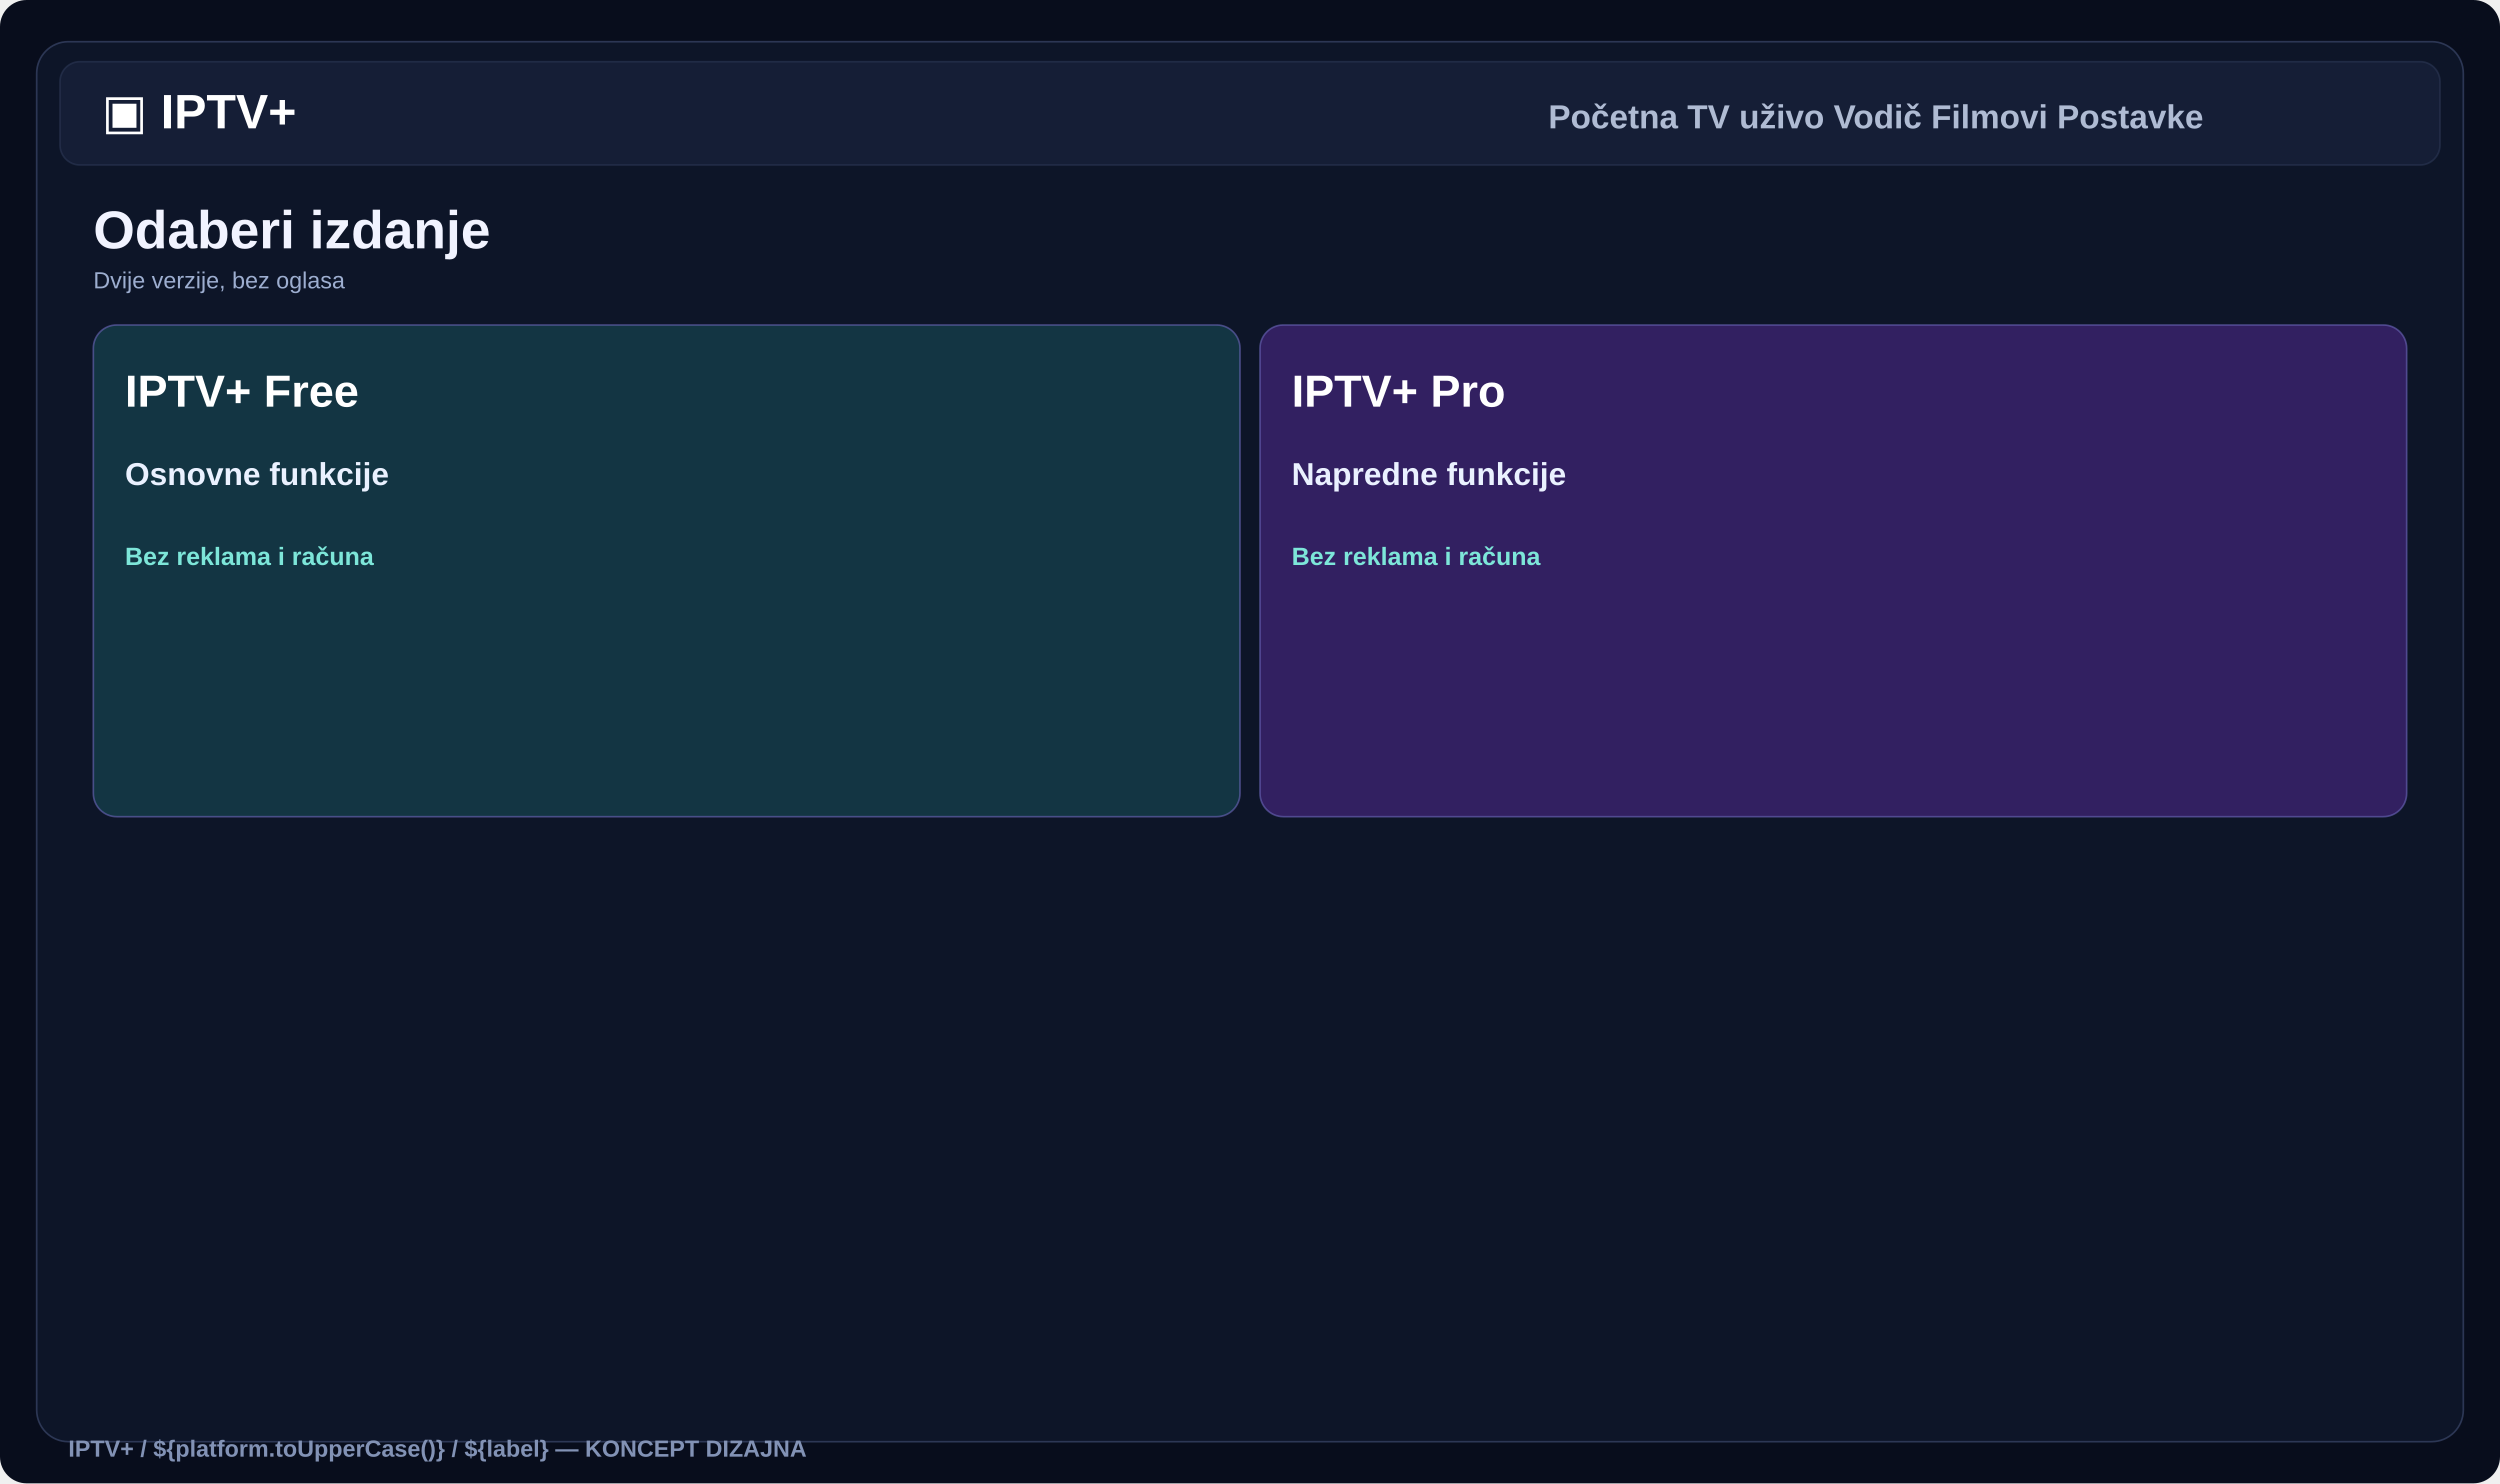
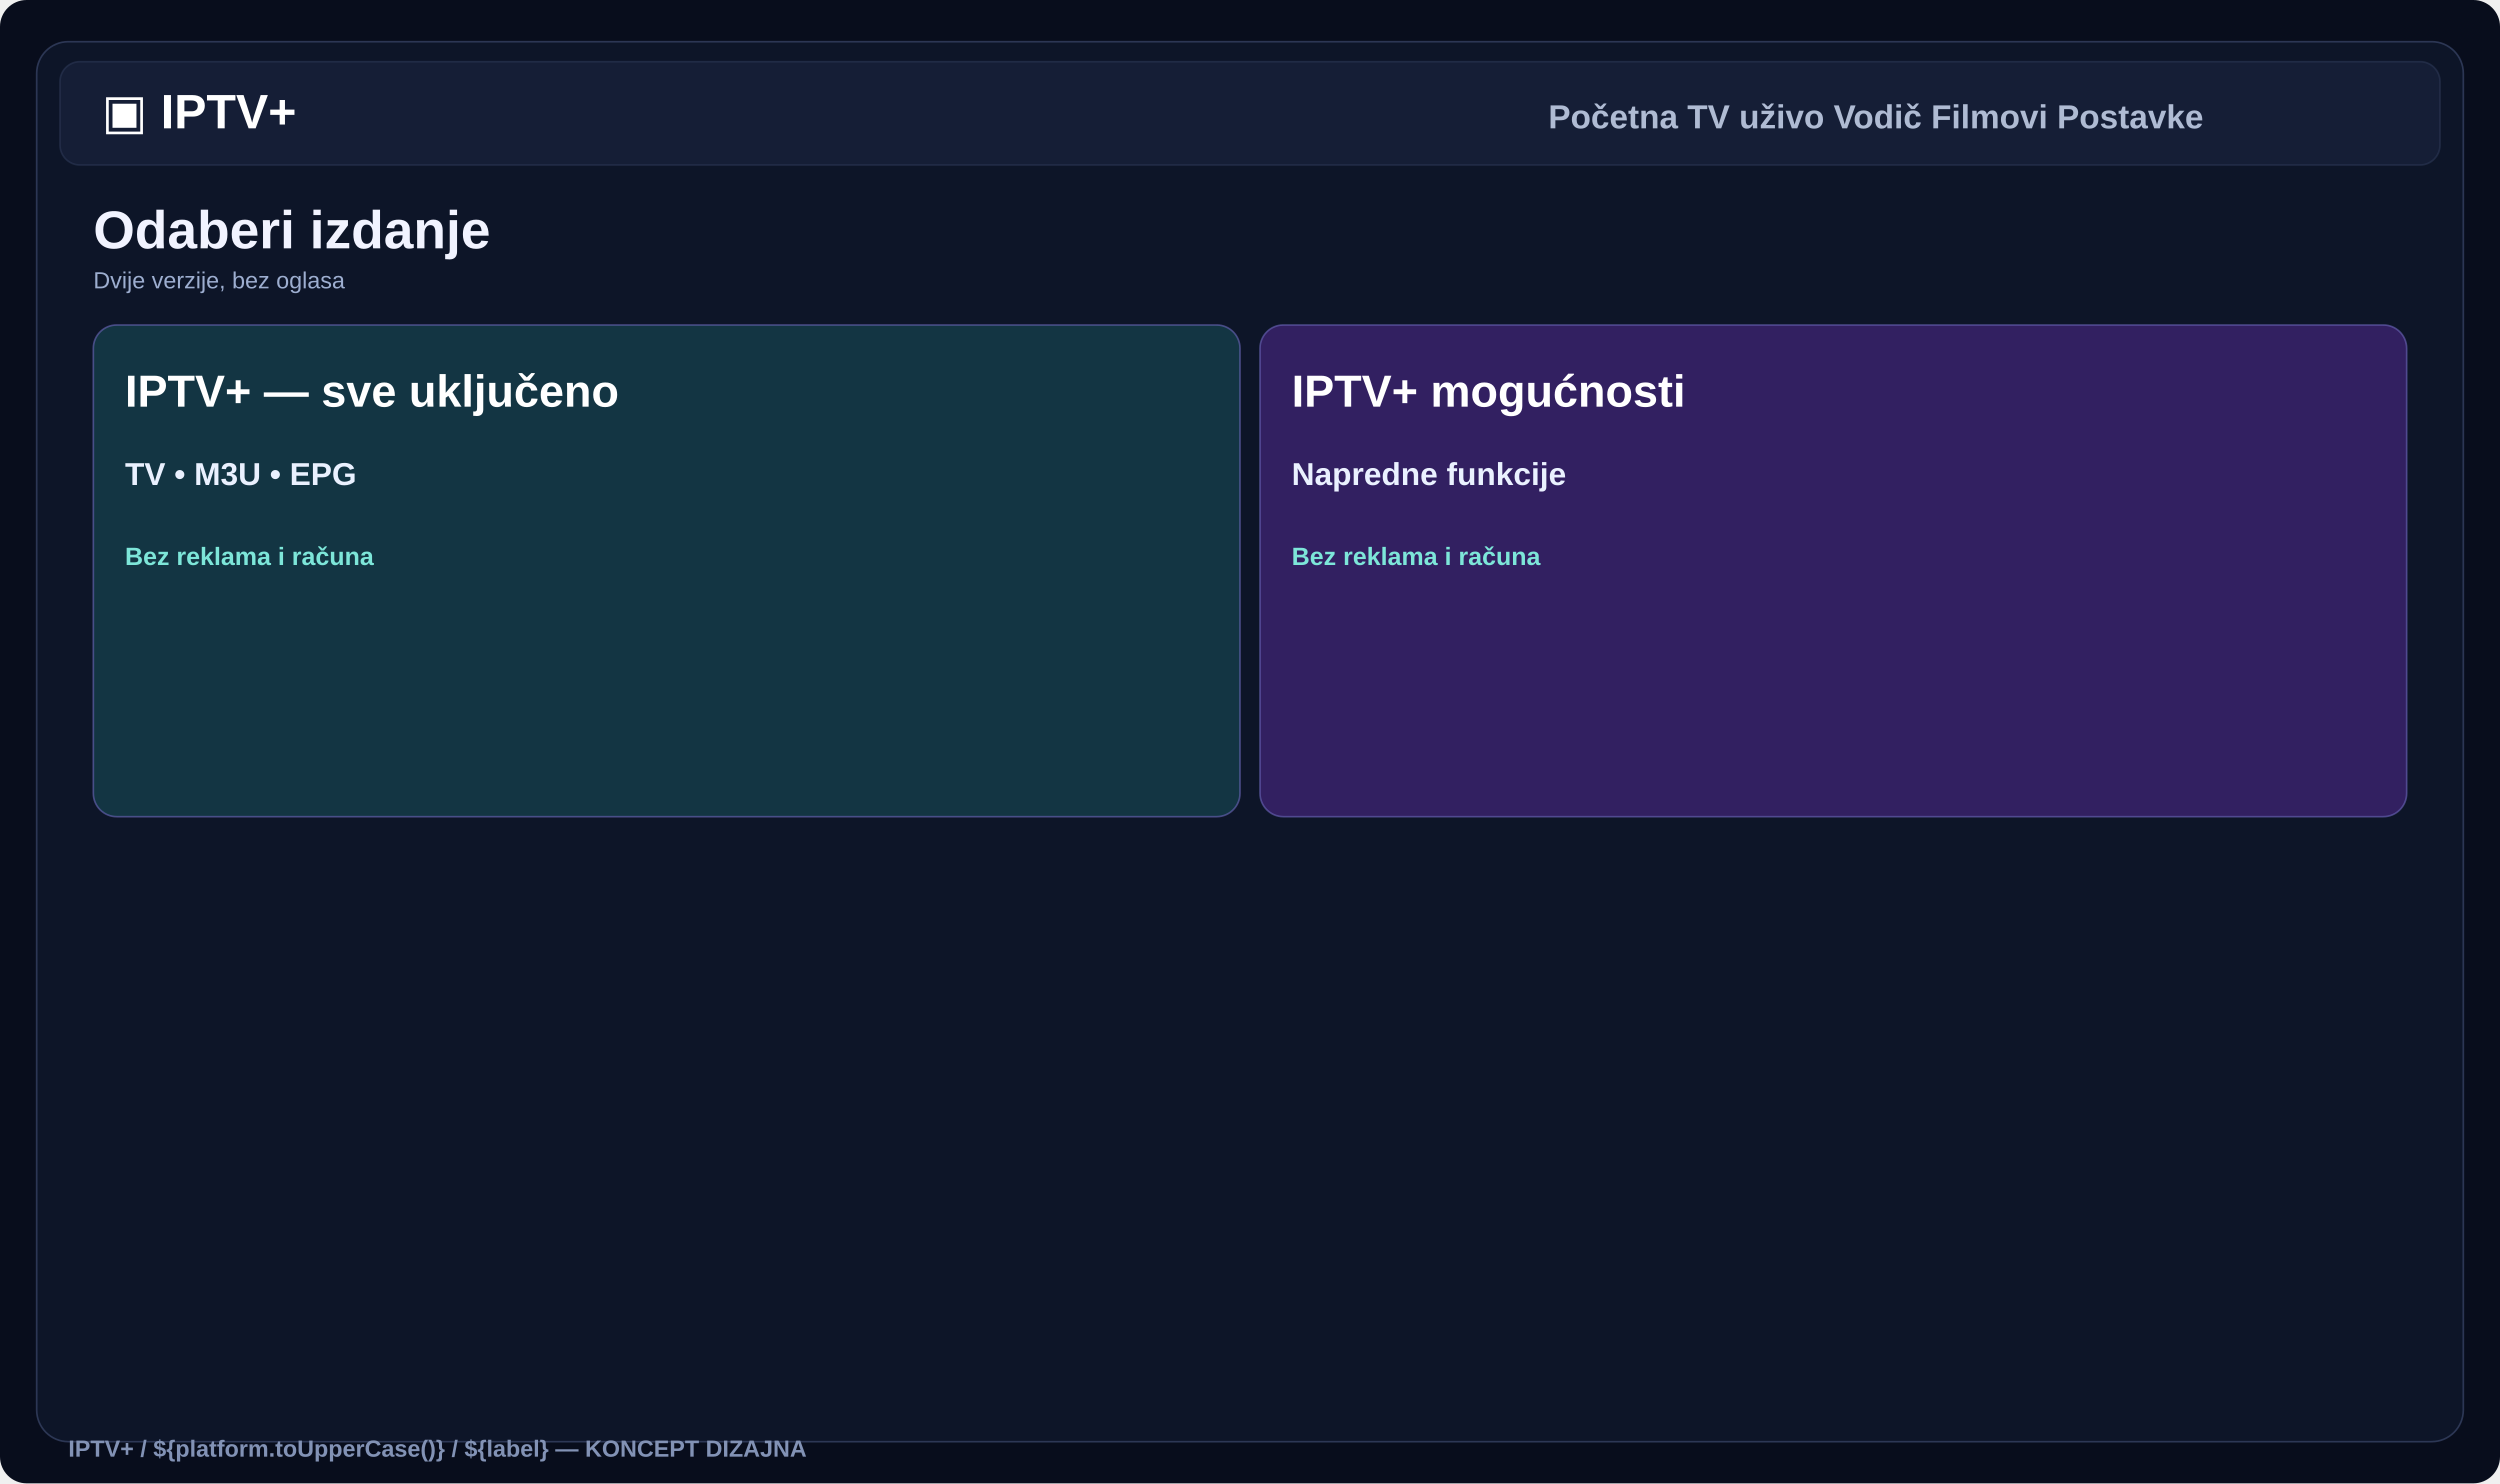
<svg xmlns="http://www.w3.org/2000/svg" width="1500" height="890" viewBox="0 0 1500 890">
  <defs>
    <linearGradient id="grad" x1="0" y1="0" x2="1" y2="1">
      <stop stop-color="#4f39a9" />
      <stop offset=".55" stop-color="#1c3273" />
      <stop offset="1" stop-color="#0c444d" />
    </linearGradient>
    <linearGradient id="logo" x1="0" y1="0" x2="1" y2="1">
      <stop stop-color="#22e8dc" />
      <stop offset=".5" stop-color="#5577ff" />
      <stop offset="1" stop-color="#b15bff" />
    </linearGradient>
  </defs>
  <rect width="1500" height="890" rx="16" fill="#080d1c" />
  <rect x="22" y="25" width="1456" height="840" rx="19" fill="#0d1528" stroke="#445076" stroke-opacity=".6" />
  <rect x="36" y="37" width="1428" height="62" rx="12" fill="#151e36" stroke="#2c3856" stroke-opacity=".6" />
  <text x="61" y="77" fill="#fff" font-family="Arial,Helvetica,sans-serif" font-weight="800" font-size="29">▣ IPTV+</text>
  <text x="929" y="77" fill="#afbbd3" font-family="Arial,Helvetica,sans-serif" font-weight="600" font-size="20">Početna   TV uživo   Vodič   Filmovi   Postavke</text>
  <text x="56" y="149" fill="#f1f3ff" font-family="Arial,Helvetica,sans-serif" font-weight="800" font-size="32">Odaberi izdanje</text>
  <text x="56" y="173" fill="#9daed0" font-family="Arial,Helvetica,sans-serif" font-weight="500" font-size="14">Dvije verzije, bez oglasa</text>
  <rect x="56" y="195" width="688" height="295" rx="14" fill="#133543" stroke="#6d67bc" stroke-opacity=".6" />
-   <text x="75" y="244" fill="#fff" font-family="Arial,Helvetica,sans-serif" font-weight="800" font-size="27">IPTV+ Free</text>
-   <text x="75" y="291" fill="#eaf1ff" font-family="Arial,Helvetica,sans-serif" font-weight="600" font-size="19">Osnovne funkcije</text>
+   <text x="75" y="244" fill="#fff" font-family="Arial,Helvetica,sans-serif" font-weight="800" font-size="27">IPTV+ — sve uključeno</text>
+   <text x="75" y="291" fill="#eaf1ff" font-family="Arial,Helvetica,sans-serif" font-weight="600" font-size="19">TV • M3U • EPG</text>
  <text x="75" y="339" fill="#7de6d9" font-family="Arial,Helvetica,sans-serif" font-weight="600" font-size="15">Bez reklama i računa</text>
  <rect x="756" y="195" width="688" height="295" rx="14" fill="#322061" stroke="#6d67bc" stroke-opacity=".6" />
-   <text x="775" y="244" fill="#fff" font-family="Arial,Helvetica,sans-serif" font-weight="800" font-size="27">IPTV+ Pro</text>
+   <text x="775" y="244" fill="#fff" font-family="Arial,Helvetica,sans-serif" font-weight="800" font-size="27">IPTV+ mogućnosti</text>
  <text x="775" y="291" fill="#eaf1ff" font-family="Arial,Helvetica,sans-serif" font-weight="600" font-size="19">Napredne funkcije</text>
  <text x="775" y="339" fill="#7de6d9" font-family="Arial,Helvetica,sans-serif" font-weight="600" font-size="15">Bez reklama i računa</text>
  <text x="41" y="874" fill="#8292b5" font-family="Arial,Helvetica,sans-serif" font-weight="600" font-size="14">IPTV+  /  ${platform.toUpperCase()}  /  ${label} — KONCEPT DIZAJNA</text>
</svg>
